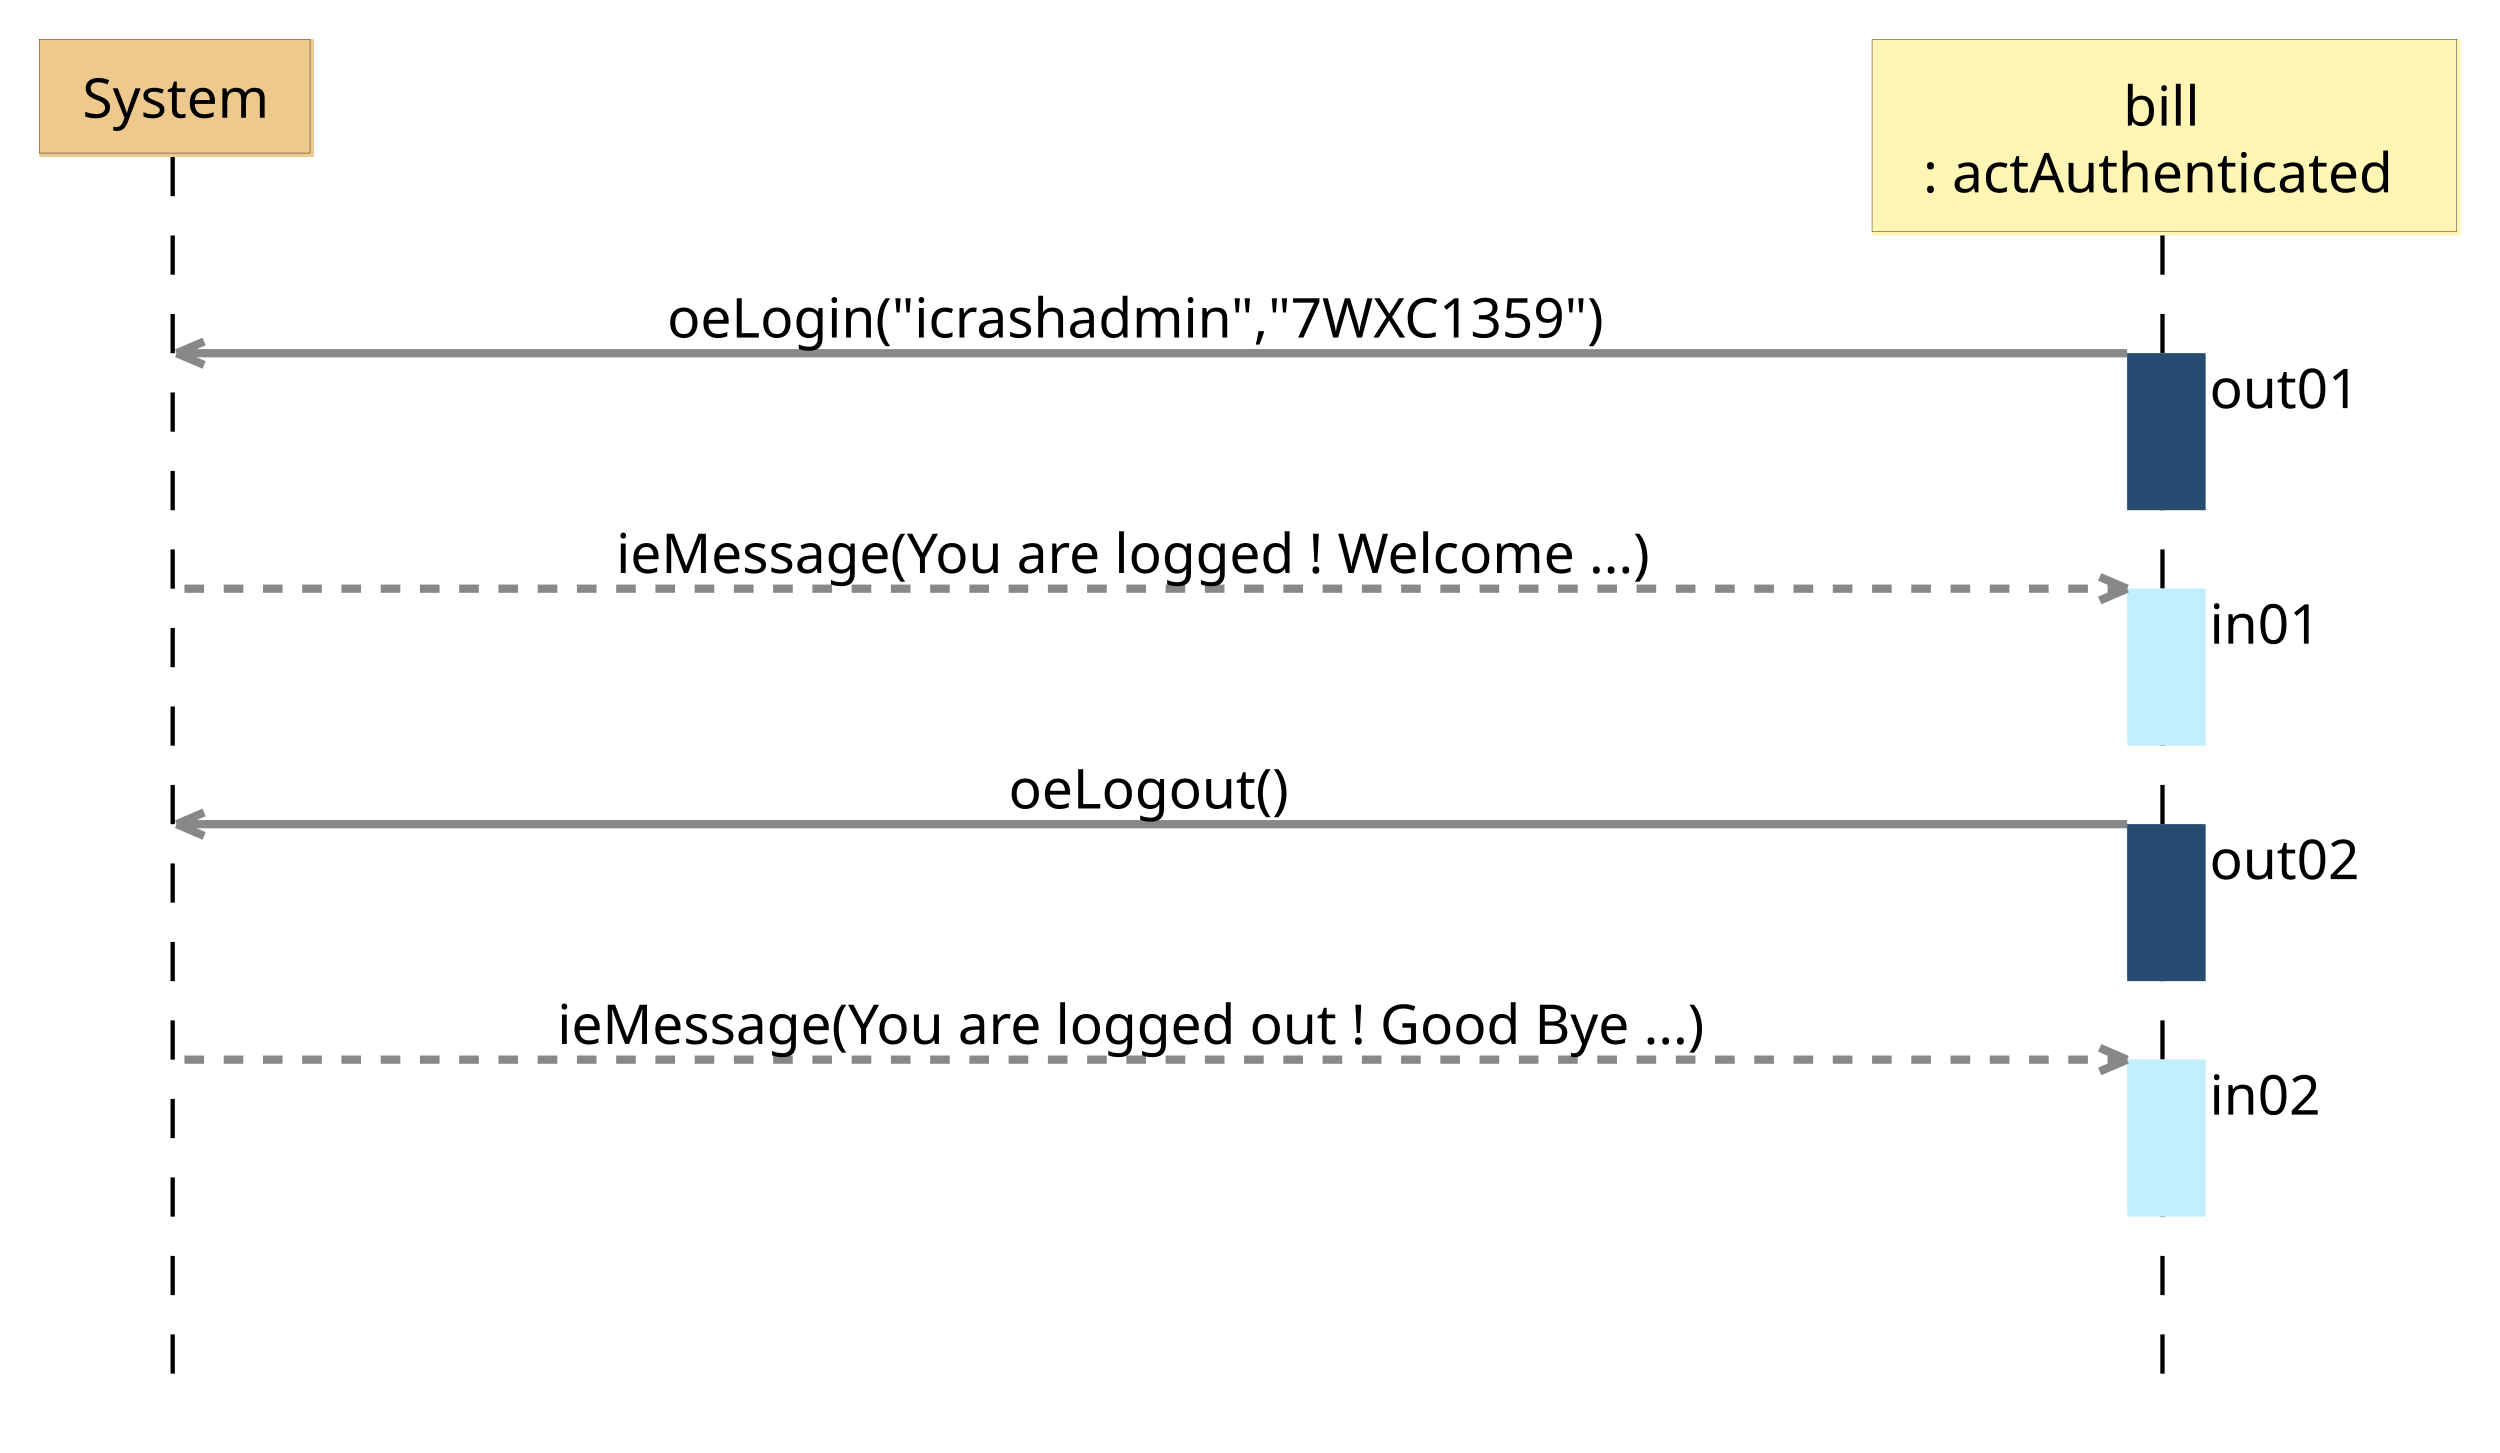
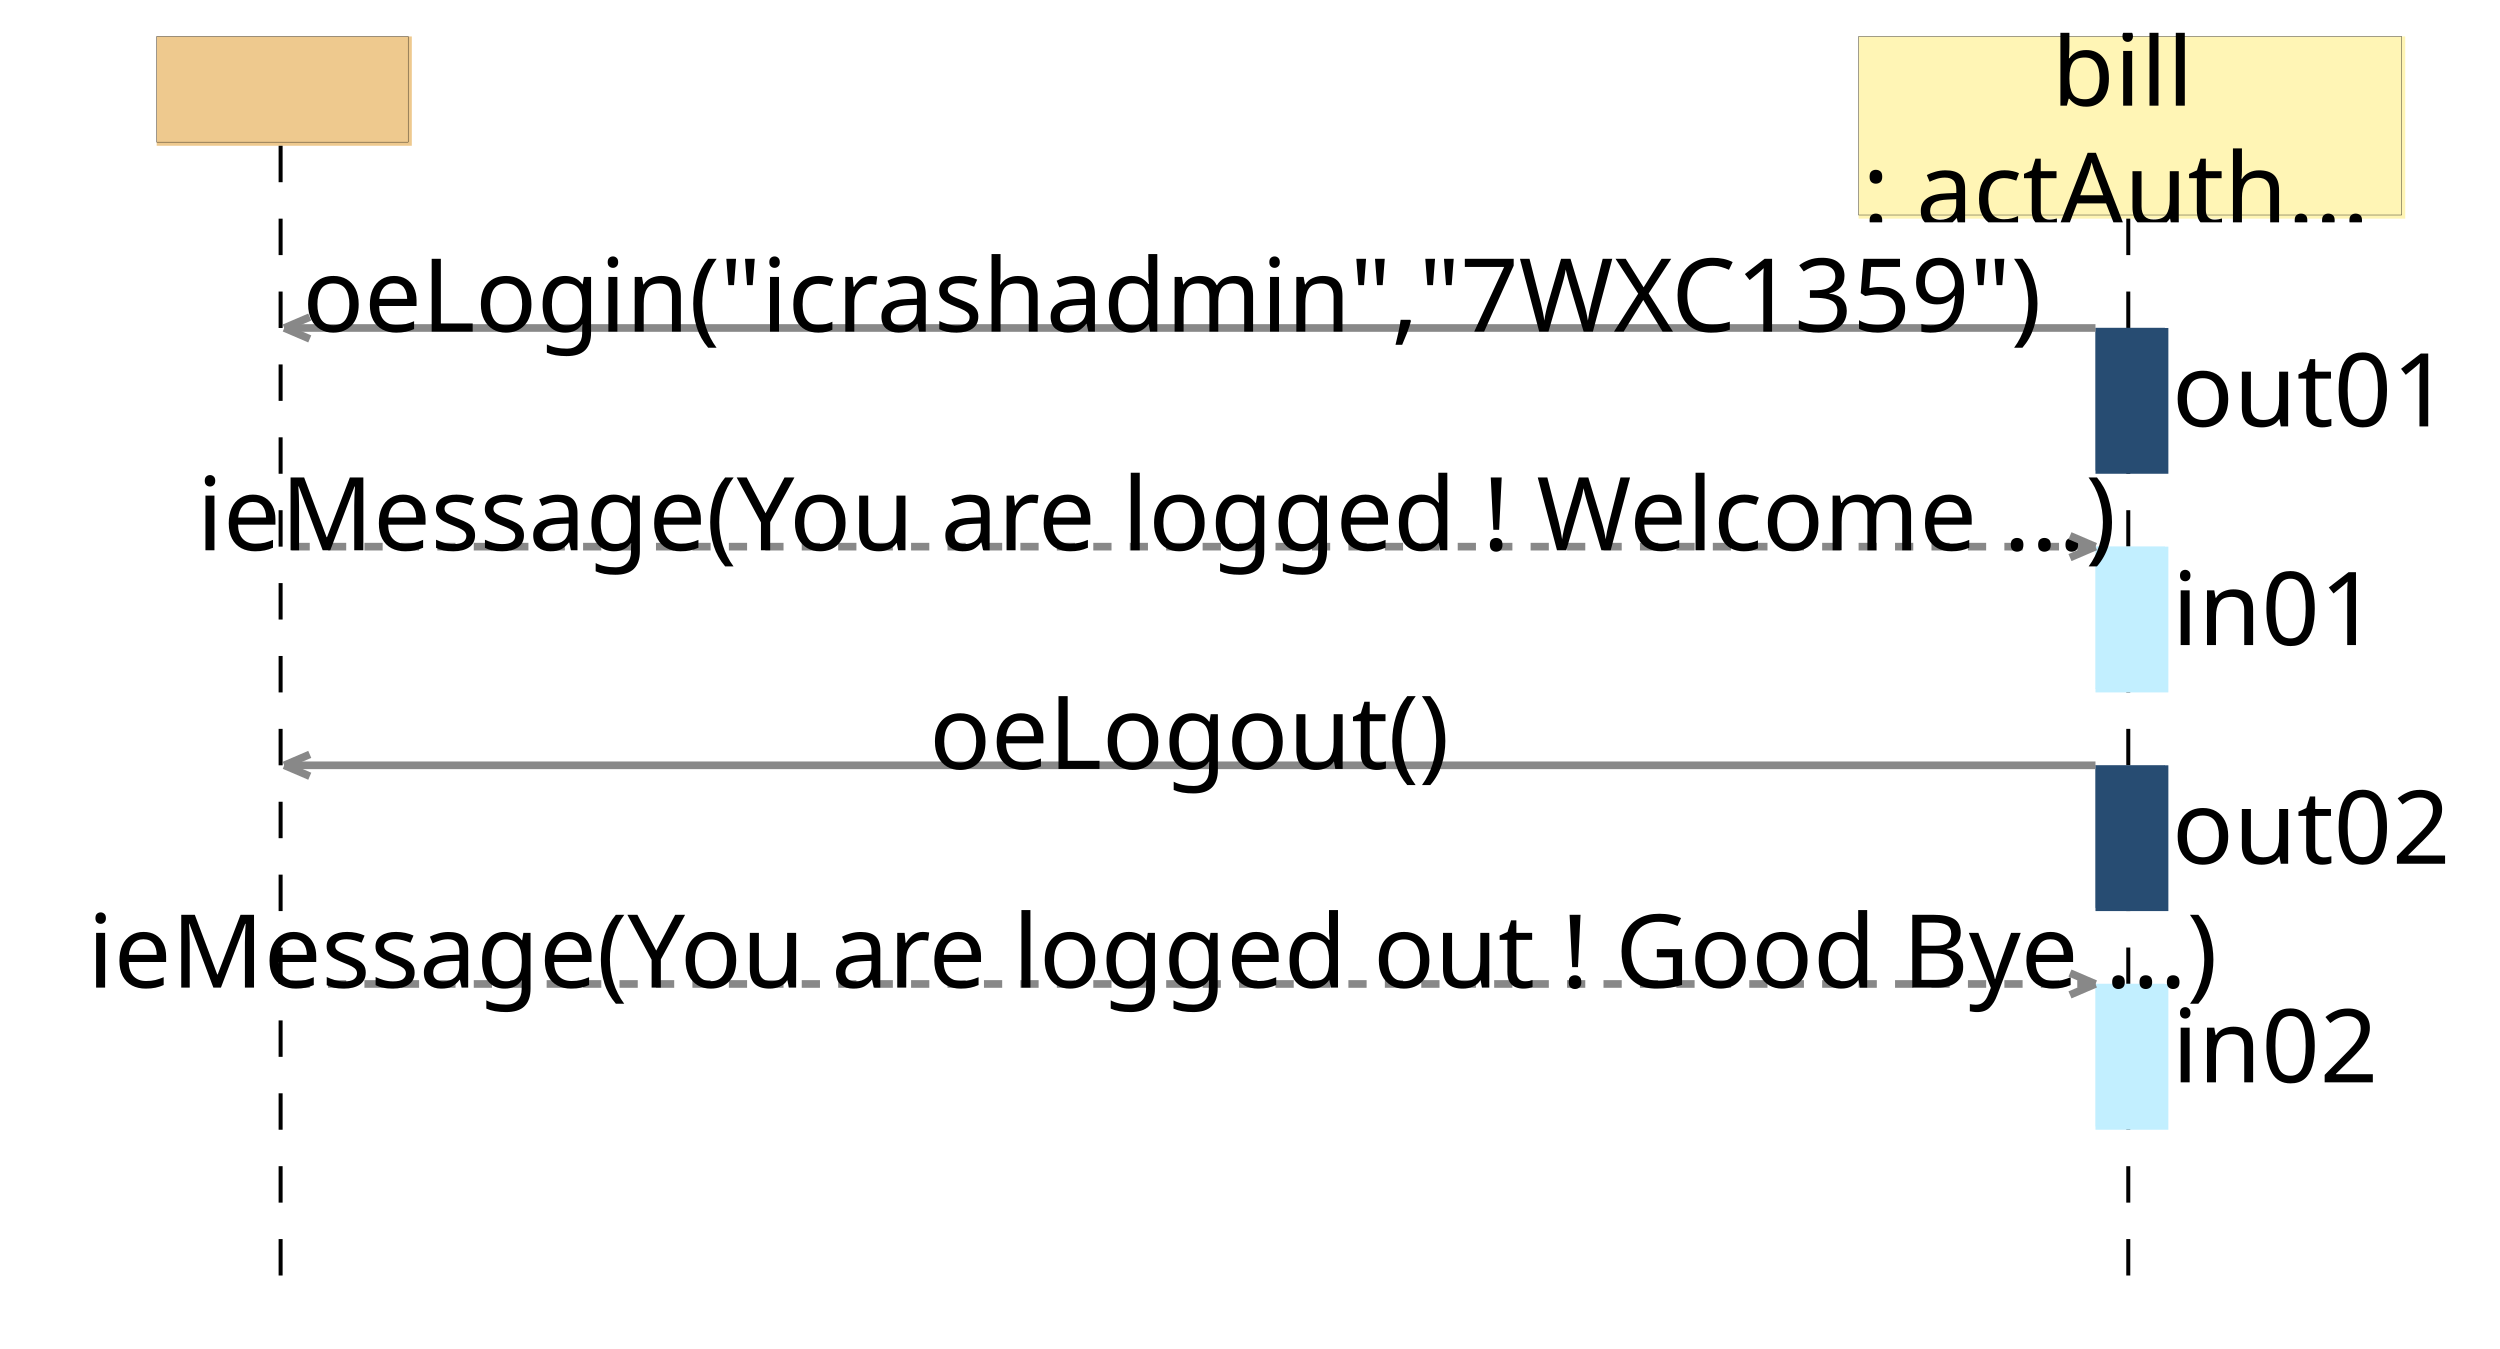
- <svg xmlns="http://www.w3.org/2000/svg" stroke-dasharray="none" shape-rendering="auto" font-family="'Dialog'" width="637" text-rendering="auto" fill-opacity="1" contentScriptType="text/ecmascript" color-interpolation="auto" color-rendering="auto" preserveAspectRatio="xMidYMid meet" font-size="12" viewBox="0 0 637 370" fill="black" stroke="black" image-rendering="auto" stroke-miterlimit="10" zoomAndPan="magnify" version="1.0" stroke-linecap="square" stroke-linejoin="miter" contentStyleType="text/css" font-style="normal" height="370" stroke-width="1" stroke-dashoffset="0" font-weight="normal" stroke-opacity="1">
+ <svg xmlns="http://www.w3.org/2000/svg" stroke-dasharray="none" shape-rendering="auto" font-family="'Dialog'" width="686" text-rendering="auto" fill-opacity="1" contentScriptType="text/ecmascript" color-interpolation="auto" color-rendering="auto" preserveAspectRatio="xMidYMid meet" font-size="12" viewBox="0 0 686 370" fill="black" stroke="black" image-rendering="auto" stroke-miterlimit="10" zoomAndPan="magnify" version="1.0" stroke-linecap="square" stroke-linejoin="miter" contentStyleType="text/css" font-style="normal" height="370" stroke-width="1" stroke-dashoffset="0" font-weight="normal" stroke-opacity="1">
  <defs id="genericDefs" />
  <g>
    <defs id="defs1">
      <clipPath clipPathUnits="userSpaceOnUse" id="clipPath1">
-         <path d="M9 9 L81 9 L81 41 L9 41 L9 9 Z" />
+         <path d="M42 9 L114 9 L114 41 L42 41 L42 9 Z" />
      </clipPath>
      <clipPath clipPathUnits="userSpaceOnUse" id="clipPath2">
-         <path d="M9 9 L85 9 L85 41 L9 41 L9 9 Z" />
+         <path d="M72 39 L84 39 L84 361 L72 361 L72 39 Z" />
      </clipPath>
      <clipPath clipPathUnits="userSpaceOnUse" id="clipPath3">
-         <path d="M39 39 L51 39 L51 361 L39 361 L39 39 Z" />
+         <path d="M509 9 L661 9 L661 61 L509 61 L509 9 Z" />
      </clipPath>
      <clipPath clipPathUnits="userSpaceOnUse" id="clipPath4">
-         <path d="M476 9 L628 9 L628 61 L476 61 L476 9 Z" />
+         <path d="M509 9 L666 9 L666 61 L509 61 L509 9 Z" />
      </clipPath>
      <clipPath clipPathUnits="userSpaceOnUse" id="clipPath5">
-         <path d="M476 9 L630 9 L630 61 L476 61 L476 9 Z" />
+         <path d="M509 9 L667 9 L667 61 L509 61 L509 9 Z" />
      </clipPath>
      <clipPath clipPathUnits="userSpaceOnUse" id="clipPath6">
-         <path d="M476 9 L631 9 L631 61 L476 61 L476 9 Z" />
+         <path d="M579 59 L591 59 L591 361 L579 361 L579 59 Z" />
      </clipPath>
      <clipPath clipPathUnits="userSpaceOnUse" id="clipPath7">
-         <path d="M546 59 L558 59 L558 361 L546 361 L546 59 Z" />
+         <path d="M574 89 L596 89 L596 131 L574 131 L574 89 Z" />
      </clipPath>
      <clipPath clipPathUnits="userSpaceOnUse" id="clipPath8">
-         <path d="M541 89 L563 89 L563 131 L541 131 L541 89 Z" />
+         <path d="M595 89 L685 89 L685 124 L595 124 L595 89 Z" />
      </clipPath>
      <clipPath clipPathUnits="userSpaceOnUse" id="clipPath9">
-         <path d="M562 89 L609 89 L609 108 L562 108 L562 89 Z" />
+         <path d="M574 209 L596 209 L596 251 L574 251 L574 209 Z" />
      </clipPath>
      <clipPath clipPathUnits="userSpaceOnUse" id="clipPath10">
-         <path d="M541 209 L563 209 L563 251 L541 251 L541 209 Z" />
+         <path d="M595 209 L685 209 L685 244 L595 244 L595 209 Z" />
      </clipPath>
      <clipPath clipPathUnits="userSpaceOnUse" id="clipPath11">
-         <path d="M562 209 L609 209 L609 228 L562 228 L562 209 Z" />
+         <path d="M574 149 L596 149 L596 191 L574 191 L574 149 Z" />
      </clipPath>
      <clipPath clipPathUnits="userSpaceOnUse" id="clipPath12">
-         <path d="M541 149 L563 149 L563 191 L541 191 L541 149 Z" />
+         <path d="M595 149 L665 149 L665 184 L595 184 L595 149 Z" />
      </clipPath>
      <clipPath clipPathUnits="userSpaceOnUse" id="clipPath13">
-         <path d="M562 149 L598 149 L598 168 L562 168 L562 149 Z" />
+         <path d="M574 269 L596 269 L596 311 L574 311 L574 269 Z" />
      </clipPath>
      <clipPath clipPathUnits="userSpaceOnUse" id="clipPath14">
-         <path d="M541 269 L563 269 L563 311 L541 311 L541 269 Z" />
+         <path d="M595 269 L665 269 L665 304 L595 304 L595 269 Z" />
      </clipPath>
      <clipPath clipPathUnits="userSpaceOnUse" id="clipPath15">
-         <path d="M562 269 L598 269 L598 288 L562 288 L562 269 Z" />
+         <path d="M-1 -1 L687 -1 L687 371 L-1 371 L-1 -1 Z" />
      </clipPath>
      <clipPath clipPathUnits="userSpaceOnUse" id="clipPath16">
-         <path d="M-1 -1 L638 -1 L638 371 L-1 371 L-1 -1 Z" />
+         <path d="M82 63 L579 63 L579 98 L82 98 L82 63 Z" />
      </clipPath>
      <clipPath clipPathUnits="userSpaceOnUse" id="clipPath17">
-         <path d="M169 71 L423 71 L423 90 L169 90 L169 71 Z" />
+         <path d="M76 85 L88 85 L88 96 L76 96 L76 85 Z" />
      </clipPath>
      <clipPath clipPathUnits="userSpaceOnUse" id="clipPath18">
-         <path d="M43 85 L55 85 L55 96 L43 96 L43 85 Z" />
+         <path d="M254 183 L407 183 L407 218 L254 218 L254 183 Z" />
      </clipPath>
      <clipPath clipPathUnits="userSpaceOnUse" id="clipPath19">
-         <path d="M256 191 L336 191 L336 210 L256 210 L256 191 Z" />
+         <path d="M76 205 L88 205 L88 216 L76 216 L76 205 Z" />
      </clipPath>
      <clipPath clipPathUnits="userSpaceOnUse" id="clipPath20">
-         <path d="M43 205 L55 205 L55 216 L43 216 L43 205 Z" />
+         <path d="M53 123 L608 123 L608 158 L53 158 L53 123 Z" />
      </clipPath>
      <clipPath clipPathUnits="userSpaceOnUse" id="clipPath21">
-         <path d="M156 131 L436 131 L436 150 L156 150 L156 131 Z" />
+         <path d="M566 145 L578 145 L578 156 L566 156 L566 145 Z" />
      </clipPath>
      <clipPath clipPathUnits="userSpaceOnUse" id="clipPath22">
-         <path d="M533 145 L545 145 L545 156 L533 156 L533 145 Z" />
+         <path d="M23 243 L637 243 L637 278 L23 278 L23 243 Z" />
      </clipPath>
      <clipPath clipPathUnits="userSpaceOnUse" id="clipPath23">
-         <path d="M141 251 L451 251 L451 270 L141 270 L141 251 Z" />
-       </clipPath>
-       <clipPath clipPathUnits="userSpaceOnUse" id="clipPath24">
-         <path d="M533 265 L545 265 L545 276 L533 276 L533 265 Z" />
+         <path d="M566 265 L578 265 L578 276 L566 276 L566 265 Z" />
      </clipPath>
    </defs>
-     <g font-size="8" fill="rgb(238,201,142)" font-family="'Lucida Sans'" stroke-linejoin="round" stroke="rgb(238,201,142)" stroke-width="0" stroke-miterlimit="0">
-       <rect x="10" y="10" clip-path="url(#clipPath1)" width="70" height="30" stroke="none" />
+     <g font-size="16" fill="rgb(238,201,142)" font-family="'Lucida Sans'" stroke-linejoin="round" stroke="rgb(238,201,142)" stroke-width="0" stroke-miterlimit="0">
+       <rect x="43" y="10" clip-path="url(#clipPath1)" width="70" height="30" stroke="none" />
    </g>
-     <g stroke-width="0.1" font-size="8" font-family="'Lucida Sans'" stroke-linecap="butt">
-       <rect x="10" y="10" clip-path="url(#clipPath1)" fill="none" width="69" height="29" />
-       <text x="21" font-size="14" y="30" clip-path="url(#clipPath2)" stroke="none" xml:space="preserve">System</text>
-       <line clip-path="url(#clipPath3)" fill="none" x1="44" x2="44" y1="40" y2="360" stroke-dasharray="10,10" stroke-width="1.1" />
+     <g stroke-width="0.1" font-size="16" font-family="'Lucida Sans'" stroke-linecap="butt">
+       <rect x="43" y="10" clip-path="url(#clipPath1)" fill="none" width="69" height="29" />
+       <line clip-path="url(#clipPath2)" fill="none" x1="77" x2="77" y1="40" y2="360" stroke-dasharray="10,10" stroke-width="1.1" />
    </g>
-     <g stroke-linecap="butt" font-size="8" fill="rgb(255,245,181)" font-family="'Lucida Sans'" stroke-dasharray="10,10" stroke="rgb(255,245,181)" stroke-width="1.1">
-       <rect x="477" y="10" clip-path="url(#clipPath4)" width="150" height="50" stroke="none" />
+     <g stroke-linecap="butt" font-size="16" fill="rgb(255,245,181)" font-family="'Lucida Sans'" stroke-dasharray="10,10" stroke="rgb(255,245,181)" stroke-width="1.1">
+       <rect x="510" y="10" clip-path="url(#clipPath3)" width="150" height="50" stroke="none" />
    </g>
-     <g stroke-width="0.1" font-size="8" font-family="'Lucida Sans'" stroke-linecap="butt">
-       <rect x="477" y="10" clip-path="url(#clipPath4)" fill="none" width="149" height="49" />
-       <text x="541" font-size="14" y="32" clip-path="url(#clipPath5)" stroke="none" xml:space="preserve">bill</text>
-       <text x="490" font-size="14" y="49" clip-path="url(#clipPath6)" stroke="none" xml:space="preserve">: actAuthenticated</text>
-       <line clip-path="url(#clipPath7)" fill="none" x1="551" x2="551" y1="60" y2="360" stroke-dasharray="10,10" stroke-width="1.1" />
+     <g stroke-width="0.1" font-size="16" font-family="'Lucida Sans'" stroke-linecap="butt">
+       <rect x="510" y="10" clip-path="url(#clipPath3)" fill="none" width="149" height="49" />
+       <text x="563" font-size="28" y="29" clip-path="url(#clipPath4)" stroke="none" xml:space="preserve">bill</text>
+       <text x="511" font-size="28" y="62" clip-path="url(#clipPath5)" stroke="none" xml:space="preserve">: actAuth...</text>
+       <line clip-path="url(#clipPath6)" fill="none" x1="584" x2="584" y1="60" y2="360" stroke-dasharray="10,10" stroke-width="1.1" />
    </g>
-     <g stroke-linecap="butt" font-size="8" fill="rgb(39,76,114)" font-family="'Lucida Sans'" stroke-dasharray="10,10" stroke="rgb(39,76,114)" stroke-width="1.1">
-       <rect x="542" y="90" clip-path="url(#clipPath8)" width="20" height="40" stroke="none" />
-       <rect x="542" y="90" clip-path="url(#clipPath8)" fill="none" width="19" stroke-dasharray="none" height="39" stroke-width="0.1" />
+     <g stroke-linecap="butt" font-size="16" fill="rgb(39,76,114)" font-family="'Lucida Sans'" stroke-dasharray="10,10" stroke="rgb(39,76,114)" stroke-width="1.1">
+       <rect x="575" y="90" clip-path="url(#clipPath7)" width="20" height="40" stroke="none" />
+       <rect x="575" y="90" clip-path="url(#clipPath7)" fill="none" width="19" stroke-dasharray="none" height="39" stroke-width="0.1" />
    </g>
-     <g stroke-width="0.1" font-size="14" font-family="'Lucida Sans'" stroke-linecap="butt">
-       <text xml:space="preserve" x="563" y="104" clip-path="url(#clipPath9)" stroke="none">out01</text>
-       <rect x="542" y="210" clip-path="url(#clipPath10)" fill="rgb(39,76,114)" width="20" height="40" stroke="none" />
-       <rect x="542" y="210" clip-path="url(#clipPath10)" fill="none" width="19" height="39" stroke="rgb(39,76,114)" />
-       <text xml:space="preserve" x="563" y="224" clip-path="url(#clipPath11)" stroke="none">out02</text>
-       <rect x="542" y="150" clip-path="url(#clipPath12)" fill="rgb(194,239,255)" width="20" height="40" stroke="none" />
-       <rect x="542" y="150" clip-path="url(#clipPath12)" fill="none" width="19" height="39" stroke="rgb(194,239,255)" />
-       <text xml:space="preserve" x="563" y="164" clip-path="url(#clipPath13)" stroke="none">in01</text>
-       <rect x="542" y="270" clip-path="url(#clipPath14)" fill="rgb(194,239,255)" width="20" height="40" stroke="none" />
-       <rect x="542" y="270" clip-path="url(#clipPath14)" fill="none" width="19" height="39" stroke="rgb(194,239,255)" />
-       <text xml:space="preserve" x="563" y="284" clip-path="url(#clipPath15)" stroke="none">in02</text>
-       <line clip-path="url(#clipPath16)" fill="none" x1="542" x2="45" y1="90" y2="90" stroke="rgb(136,136,136)" stroke-width="2.1" />
-       <text x="170" y="86" clip-path="url(#clipPath17)" stroke="none" stroke-width="2.1" xml:space="preserve">oeLogin("icrashadmin","7WXC1359")</text>
-       <line clip-path="url(#clipPath18)" fill="none" x1="52" x2="45" y1="87" y2="90" stroke="rgb(136,136,136)" stroke-width="2.1" />
-       <line clip-path="url(#clipPath18)" fill="none" x1="45" x2="52" y1="90" y2="93" stroke="rgb(136,136,136)" stroke-width="2.1" />
-       <line clip-path="url(#clipPath16)" fill="none" x1="542" x2="45" y1="210" y2="210" stroke="rgb(136,136,136)" stroke-width="2.1" />
-       <text x="257" y="206" clip-path="url(#clipPath19)" stroke="none" stroke-width="2.1" xml:space="preserve">oeLogout()</text>
-       <line clip-path="url(#clipPath20)" fill="none" x1="52" x2="45" y1="207" y2="210" stroke="rgb(136,136,136)" stroke-width="2.1" />
-       <line clip-path="url(#clipPath20)" fill="none" x1="45" x2="52" y1="210" y2="213" stroke="rgb(136,136,136)" stroke-width="2.1" />
+     <g stroke-width="0.1" font-size="28" font-family="'Lucida Sans'" stroke-linecap="butt">
+       <text xml:space="preserve" x="596" y="117" clip-path="url(#clipPath8)" stroke="none">out01</text>
+       <rect x="575" y="210" clip-path="url(#clipPath9)" fill="rgb(39,76,114)" width="20" height="40" stroke="none" />
+       <rect x="575" y="210" clip-path="url(#clipPath9)" fill="none" width="19" height="39" stroke="rgb(39,76,114)" />
+       <text xml:space="preserve" x="596" y="237" clip-path="url(#clipPath10)" stroke="none">out02</text>
+       <rect x="575" y="150" clip-path="url(#clipPath11)" fill="rgb(194,239,255)" width="20" height="40" stroke="none" />
+       <rect x="575" y="150" clip-path="url(#clipPath11)" fill="none" width="19" height="39" stroke="rgb(194,239,255)" />
+       <text xml:space="preserve" x="596" y="177" clip-path="url(#clipPath12)" stroke="none">in01</text>
+       <rect x="575" y="270" clip-path="url(#clipPath13)" fill="rgb(194,239,255)" width="20" height="40" stroke="none" />
+       <rect x="575" y="270" clip-path="url(#clipPath13)" fill="none" width="19" height="39" stroke="rgb(194,239,255)" />
+       <text xml:space="preserve" x="596" y="297" clip-path="url(#clipPath14)" stroke="none">in02</text>
+       <line clip-path="url(#clipPath15)" fill="none" x1="575" x2="78" y1="90" y2="90" stroke="rgb(136,136,136)" stroke-width="2.1" />
+       <text x="83" y="91" clip-path="url(#clipPath16)" stroke="none" stroke-width="2.1" xml:space="preserve">oeLogin("icrashadmin","7WXC1359")</text>
+       <line clip-path="url(#clipPath17)" fill="none" x1="85" x2="78" y1="87" y2="90" stroke="rgb(136,136,136)" stroke-width="2.1" />
+       <line clip-path="url(#clipPath17)" fill="none" x1="78" x2="85" y1="90" y2="93" stroke="rgb(136,136,136)" stroke-width="2.1" />
+       <line clip-path="url(#clipPath15)" fill="none" x1="575" x2="78" y1="210" y2="210" stroke="rgb(136,136,136)" stroke-width="2.1" />
+       <text x="255" y="211" clip-path="url(#clipPath18)" stroke="none" stroke-width="2.1" xml:space="preserve">oeLogout()</text>
+       <line clip-path="url(#clipPath19)" fill="none" x1="85" x2="78" y1="207" y2="210" stroke="rgb(136,136,136)" stroke-width="2.1" />
+       <line clip-path="url(#clipPath19)" fill="none" x1="78" x2="85" y1="210" y2="213" stroke="rgb(136,136,136)" stroke-width="2.1" />
    </g>
-     <g stroke-linecap="butt" font-size="14" fill="rgb(136,136,136)" font-family="'Lucida Sans'" stroke-dasharray="5,5" stroke="rgb(136,136,136)" stroke-width="2.1">
-       <line clip-path="url(#clipPath16)" fill="none" x1="542" x2="45" y1="150" y2="150" />
-       <text x="157" y="146" clip-path="url(#clipPath21)" fill="black" stroke="none" xml:space="preserve">ieMessage(You are logged ! Welcome ...)</text>
-       <line clip-path="url(#clipPath22)" fill="none" x1="535" x2="542" y1="153" y2="150" stroke-dasharray="none" />
-       <line clip-path="url(#clipPath22)" fill="none" x1="542" x2="535" y1="150" y2="147" stroke-dasharray="none" />
-       <line clip-path="url(#clipPath16)" fill="none" x1="542" x2="45" y1="270" y2="270" />
-       <text x="142" y="266" clip-path="url(#clipPath23)" fill="black" stroke="none" xml:space="preserve">ieMessage(You are logged out ! Good Bye ...)</text>
-       <line clip-path="url(#clipPath24)" fill="none" x1="535" x2="542" y1="273" y2="270" stroke-dasharray="none" />
-       <line clip-path="url(#clipPath24)" fill="none" x1="542" x2="535" y1="270" y2="267" stroke-dasharray="none" />
+     <g stroke-linecap="butt" font-size="28" fill="rgb(136,136,136)" font-family="'Lucida Sans'" stroke-dasharray="5,5" stroke="rgb(136,136,136)" stroke-width="2.1">
+       <line clip-path="url(#clipPath15)" fill="none" x1="575" x2="78" y1="150" y2="150" />
+       <text x="54" y="151" clip-path="url(#clipPath20)" fill="black" stroke="none" xml:space="preserve">ieMessage(You are logged ! Welcome ...)</text>
+       <line clip-path="url(#clipPath21)" fill="none" x1="568" x2="575" y1="153" y2="150" stroke-dasharray="none" />
+       <line clip-path="url(#clipPath21)" fill="none" x1="575" x2="568" y1="150" y2="147" stroke-dasharray="none" />
+       <line clip-path="url(#clipPath15)" fill="none" x1="575" x2="78" y1="270" y2="270" />
+       <text x="24" y="271" clip-path="url(#clipPath22)" fill="black" stroke="none" xml:space="preserve">ieMessage(You are logged out ! Good Bye ...)</text>
+       <line clip-path="url(#clipPath23)" fill="none" x1="568" x2="575" y1="273" y2="270" stroke-dasharray="none" />
+       <line clip-path="url(#clipPath23)" fill="none" x1="575" x2="568" y1="270" y2="267" stroke-dasharray="none" />
    </g>
  </g>
</svg>
